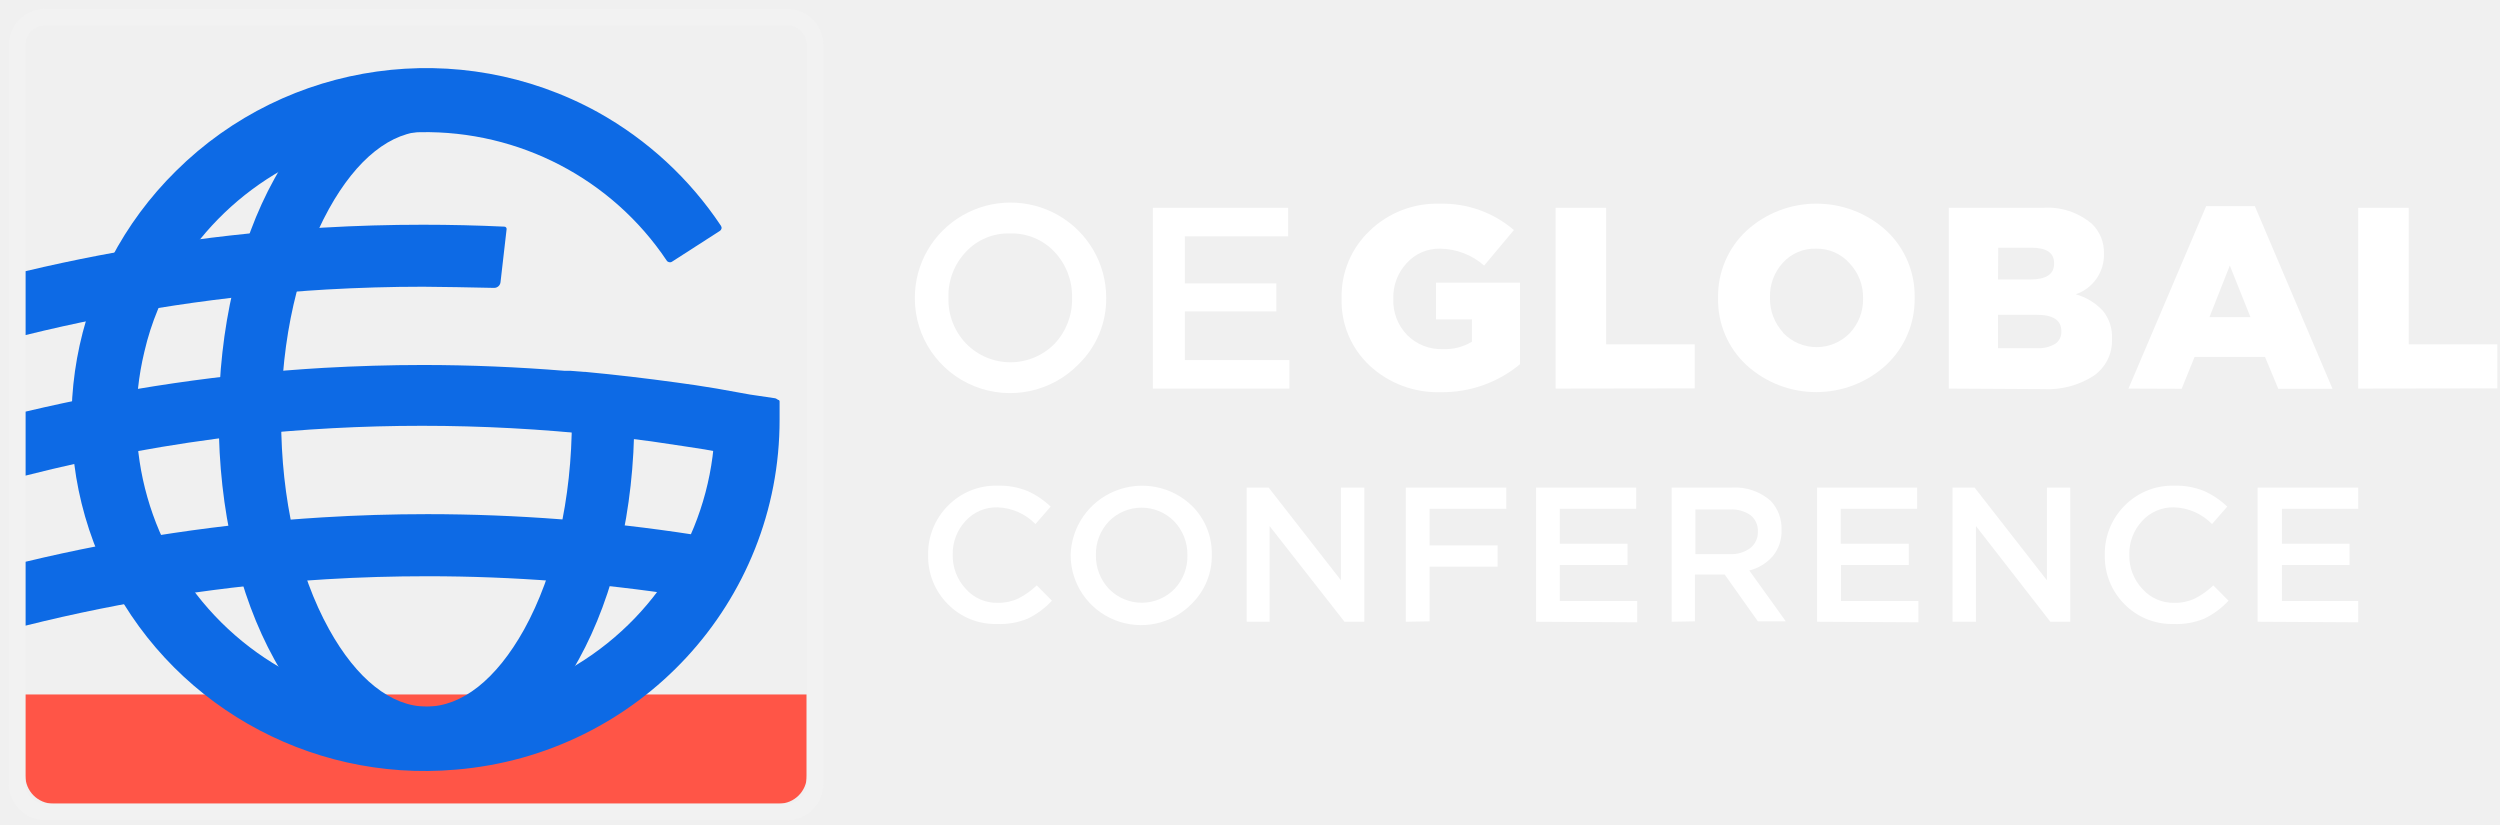
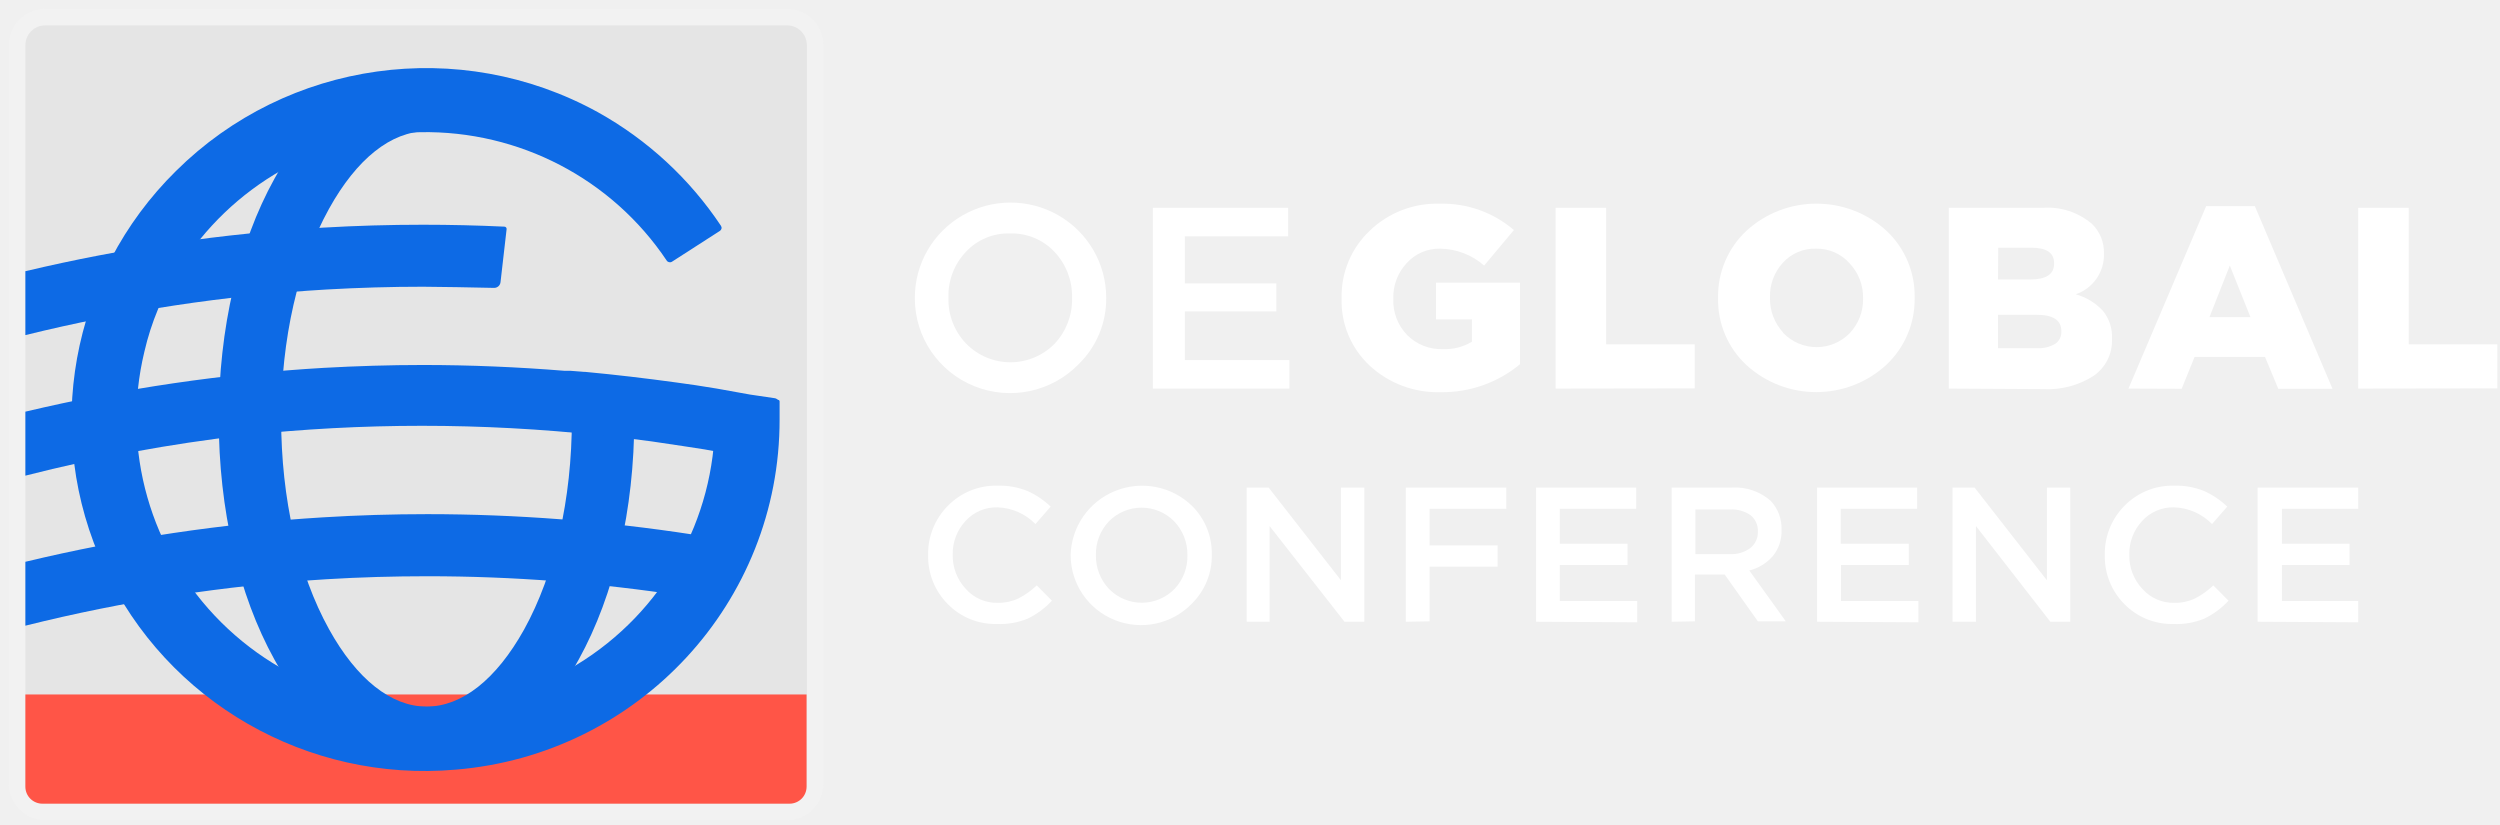
- <svg xmlns="http://www.w3.org/2000/svg" xmlns:xlink="http://www.w3.org/1999/xlink" width="197px" height="65px" viewBox="0 0 197 65" version="1.1">
-   <defs>
-     <rect id="path-1" x="-2.77111667e-14" y="2.29446092e-14" width="61.582" height="61.33" rx="2.21" />
-   </defs>
+ <svg xmlns="http://www.w3.org/2000/svg" width="197px" height="65px" viewBox="0 0 197 65" version="1.1">
  <g id="Page-1" stroke="none" stroke-width="1" fill="none" fill-rule="evenodd">
    <g id="Home---Tablet-Landscape" transform="translate(-49, -3964)">
      <g id="footer" transform="translate(0, 3921)">
        <g id="logos/oeglobalconf-inverted" transform="translate(51, 45)">
          <g id="oeglobal">
            <path d="M82.992,26.702 C80.866,28.888 77.617,29.573 74.781,28.433 C71.944,27.292 70.089,24.556 70.09,21.516 L70.09,21.474 C70.083,18.798 71.513,16.321 73.841,14.977 C76.17,13.632 79.044,13.624 81.38,14.956 C83.716,16.287 85.16,18.756 85.168,21.432 L85.168,21.474 C85.192,23.439 84.406,25.328 82.992,26.702 L82.992,26.702 Z M74.13,25.076 C75.045,26.016 76.304,26.547 77.621,26.547 C78.937,26.547 80.196,26.016 81.112,25.076 C82.022,24.105 82.512,22.817 82.478,21.491 L82.478,21.449 C82.507,20.115 82.011,18.822 81.095,17.846 C80.188,16.881 78.906,16.353 77.578,16.396 C76.262,16.358 74.994,16.89 74.104,17.854 C73.192,18.821 72.701,20.107 72.738,21.432 L72.738,21.474 C72.701,22.811 73.202,24.107 74.13,25.076 Z" id="Shape" fill="#FFFFFF" fill-rule="nonzero" />
            <polygon id="Path" fill="#FFFFFF" fill-rule="nonzero" points="88.844 28.621 88.844 14.377 99.503 14.377 99.503 16.623 91.365 16.623 91.365 20.334 98.575 20.334 98.575 22.538 91.365 22.538 91.365 26.375 99.604 26.375 99.604 28.621" />
            <path d="M111.527,28.905 C109.456,28.966 107.445,28.214 105.928,26.811 C104.463,25.442 103.658,23.514 103.719,21.516 L103.719,21.474 C103.676,19.481 104.477,17.563 105.928,16.187 C107.404,14.758 109.401,13.987 111.46,14.051 C113.597,13.998 115.678,14.739 117.295,16.128 L114.951,18.927 C113.99,18.08 112.753,17.606 111.468,17.595 C110.469,17.578 109.512,17.994 108.846,18.734 C108.143,19.489 107.765,20.487 107.792,21.516 L107.792,21.558 C107.752,22.616 108.148,23.644 108.888,24.406 C109.628,25.147 110.646,25.548 111.696,25.512 C112.502,25.546 113.3,25.342 113.99,24.926 L113.99,23.166 L111.156,23.166 L111.156,20.276 L117.776,20.276 L117.776,26.702 C116.024,28.154 113.808,28.936 111.527,28.905 L111.527,28.905 Z" id="Path" fill="#FFFFFF" fill-rule="nonzero" />
            <polygon id="Path" fill="#FFFFFF" fill-rule="nonzero" points="120.584 28.621 120.584 14.377 124.564 14.377 124.564 25.135 131.546 25.135 131.546 28.604" />
            <path d="M146.648,26.744 C143.531,29.617 138.711,29.617 135.594,26.744 C134.147,25.383 133.344,23.478 133.384,21.499 L133.384,21.457 C133.349,19.47 134.157,17.561 135.61,16.195 C138.731,13.331 143.544,13.331 146.665,16.195 C148.11,17.558 148.911,19.461 148.875,21.44 L148.875,21.482 C148.906,23.468 148.099,25.377 146.648,26.744 L146.648,26.744 Z M138.511,24.23 C139.197,24.948 140.15,25.354 141.146,25.354 C142.143,25.354 143.095,24.948 143.781,24.23 C144.463,23.494 144.832,22.524 144.81,21.524 L144.81,21.482 C144.828,20.473 144.45,19.496 143.756,18.759 C143.09,18.001 142.121,17.575 141.108,17.595 C140.111,17.562 139.151,17.97 138.486,18.709 C137.813,19.446 137.45,20.412 137.474,21.407 L137.474,21.449 C137.447,22.466 137.819,23.454 138.511,24.205 L138.511,24.23 Z" id="Shape" fill="#FFFFFF" fill-rule="nonzero" />
            <path d="M151.565,28.621 L151.565,14.377 L158.943,14.377 C160.37,14.266 161.782,14.728 162.864,15.659 C163.479,16.268 163.815,17.101 163.792,17.963 L163.792,18.005 C163.829,19.436 162.928,20.725 161.565,21.189 C162.378,21.415 163.113,21.858 163.69,22.471 C164.204,23.091 164.466,23.88 164.424,24.683 L164.424,24.725 C164.471,25.865 163.931,26.951 162.99,27.607 C161.8,28.375 160.394,28.744 158.977,28.662 L151.565,28.621 Z M155.443,20.024 L157.973,20.024 C159.23,20.024 159.862,19.614 159.862,18.784 L159.862,18.742 C159.862,17.905 159.255,17.519 158.049,17.519 L155.46,17.519 L155.443,20.024 Z M155.443,25.437 L158.53,25.437 C159.022,25.464 159.511,25.347 159.938,25.102 C160.263,24.886 160.451,24.518 160.435,24.13 L160.435,24.088 C160.435,23.233 159.786,22.806 158.488,22.806 L155.443,22.806 L155.443,25.437 Z" id="Shape" fill="#FFFFFF" fill-rule="nonzero" />
            <path d="M165.723,28.621 L171.845,14.243 L175.681,14.243 L181.803,28.637 L177.528,28.637 L176.482,26.124 L170.934,26.124 L169.914,28.637 L165.723,28.621 Z M172.106,22.99 L175.336,22.99 L173.708,18.927 L172.106,22.99 Z" id="Shape" fill="#FFFFFF" fill-rule="nonzero" />
            <polygon id="Path" fill="#FFFFFF" fill-rule="nonzero" points="183.827 28.621 183.827 14.377 187.807 14.377 187.807 25.135 194.789 25.135 194.789 28.604" />
            <path d="M76.55,47.17 C75.099,47.206 73.699,46.638 72.688,45.604 C71.665,44.578 71.105,43.184 71.136,41.741 L71.136,41.741 C71.106,40.293 71.665,38.894 72.688,37.862 C73.717,36.805 75.146,36.228 76.626,36.27 C77.431,36.249 78.232,36.394 78.978,36.697 C79.649,36.998 80.262,37.412 80.791,37.921 L79.594,39.295 C78.808,38.488 77.738,38.017 76.609,37.979 C75.646,37.95 74.72,38.346 74.079,39.06 C73.411,39.78 73.051,40.729 73.075,41.708 L73.075,41.708 C73.05,42.706 73.42,43.674 74.104,44.405 C74.741,45.127 75.668,45.529 76.634,45.503 C77.19,45.513 77.741,45.396 78.245,45.159 C78.777,44.89 79.266,44.542 79.695,44.129 L80.892,45.335 C80.352,45.916 79.709,46.394 78.995,46.743 C78.221,47.062 77.386,47.208 76.55,47.17 Z" id="Path" fill="#FFFFFF" fill-rule="nonzero" />
            <path d="M91.914,45.57 C90.343,47.191 87.939,47.701 85.839,46.858 C83.74,46.016 82.366,43.991 82.368,41.741 L82.368,41.741 C82.42,39.515 83.795,37.531 85.87,36.689 C87.945,35.847 90.325,36.308 91.93,37.862 C92.957,38.878 93.521,40.268 93.49,41.708 L93.49,41.708 C93.517,43.155 92.948,44.55 91.914,45.57 L91.914,45.57 Z M85.387,44.405 C86.064,45.102 86.997,45.496 87.971,45.496 C88.946,45.496 89.879,45.102 90.556,44.405 C91.23,43.689 91.593,42.738 91.568,41.758 L91.568,41.758 C91.589,40.77 91.22,39.813 90.539,39.094 C89.862,38.397 88.929,38.003 87.954,38.003 C86.98,38.003 86.047,38.397 85.37,39.094 C84.696,39.81 84.333,40.761 84.358,41.741 L84.358,41.741 C84.336,42.729 84.706,43.686 85.387,44.405 L85.387,44.405 Z" id="Shape" fill="#FFFFFF" fill-rule="nonzero" />
            <polygon id="Path" fill="#FFFFFF" fill-rule="nonzero" points="96.239 46.994 96.239 36.421 97.968 36.421 103.668 43.727 103.668 36.421 105.507 36.421 105.507 46.994 103.947 46.994 98.044 39.454 98.044 46.994" />
            <polygon id="Path" fill="#FFFFFF" fill-rule="nonzero" points="108.778 46.994 108.778 36.421 116.696 36.421 116.696 38.096 110.65 38.096 110.65 40.979 116.013 40.979 116.013 42.654 110.65 42.654 110.65 46.961" />
            <polygon id="Path" fill="#FFFFFF" fill-rule="nonzero" points="119.041 46.994 119.041 36.421 126.933 36.421 126.933 38.096 120.913 38.096 120.913 40.845 126.25 40.845 126.25 42.52 120.913 42.52 120.913 45.361 127.009 45.361 127.009 47.036" />
            <path d="M129.725,46.994 L129.725,36.421 L134.472,36.421 C135.596,36.351 136.701,36.731 137.541,37.476 C138.116,38.095 138.419,38.915 138.385,39.755 L138.385,39.755 C138.416,40.502 138.173,41.234 137.702,41.816 C137.215,42.376 136.568,42.774 135.846,42.956 L138.722,46.961 L136.521,46.961 L133.907,43.274 L131.563,43.274 L131.563,46.961 L129.725,46.994 Z M131.597,41.666 L134.329,41.666 C134.903,41.694 135.47,41.522 135.931,41.18 C136.319,40.868 136.537,40.393 136.521,39.898 L136.521,39.898 C136.548,39.399 136.335,38.917 135.948,38.599 C135.472,38.271 134.898,38.112 134.32,38.147 L131.597,38.147 L131.597,41.666 Z" id="Shape" fill="#FFFFFF" fill-rule="nonzero" />
            <polygon id="Path" fill="#FFFFFF" fill-rule="nonzero" points="141.184 46.994 141.184 36.421 149.069 36.421 149.069 38.096 143.048 38.096 143.048 40.845 148.411 40.845 148.411 42.52 143.073 42.52 143.073 45.361 149.17 45.361 149.17 47.036" />
            <polygon id="Path" fill="#FFFFFF" fill-rule="nonzero" points="151.86 46.994 151.86 36.421 153.597 36.421 159.297 43.727 159.297 36.421 161.135 36.421 161.135 46.994 159.567 46.994 153.706 39.454 153.706 46.994" />
            <path d="M169.264,47.17 C167.813,47.206 166.413,46.638 165.402,45.604 C164.382,44.577 163.825,43.183 163.859,41.741 L163.859,41.741 C163.825,40.294 164.382,38.895 165.402,37.862 C166.432,36.806 167.861,36.229 169.34,36.27 C170.146,36.248 170.947,36.393 171.693,36.697 C172.363,36.998 172.977,37.412 173.506,37.921 L172.308,39.295 C171.522,38.488 170.452,38.017 169.323,37.979 C168.361,37.952 167.436,38.348 166.794,39.06 C166.126,39.78 165.766,40.729 165.79,41.708 L165.79,41.708 C165.765,42.706 166.134,43.674 166.819,44.405 C167.456,45.126 168.383,45.528 169.349,45.503 C169.908,45.513 170.461,45.395 170.968,45.159 C171.496,44.887 171.982,44.54 172.41,44.129 L173.607,45.335 C173.067,45.916 172.424,46.394 171.71,46.743 C170.936,47.063 170.101,47.209 169.264,47.17 L169.264,47.17 Z" id="Path" fill="#FFFFFF" fill-rule="nonzero" />
            <polygon id="Path" fill="#FFFFFF" fill-rule="nonzero" points="175.901 46.994 175.901 36.421 183.827 36.421 183.827 38.096 177.815 38.096 177.815 40.845 183.144 40.845 183.144 42.52 177.815 42.52 177.815 45.361 183.827 45.361 183.827 47.036" />
-             <g id="Group" transform="translate(-0, 0)">
-               <mask id="mask-2" fill="white">
-                 <use xlink:href="#path-1" />
-               </mask>
-               <rect stroke="#F2F2F2" stroke-width="1.3" x="-0.65" y="-0.65" width="62.882" height="62.63" rx="2.21" />
-               <path d="M-6.92779167e-14,52.725 L61.557,52.725 L61.557,59.998 C61.557,60.733 60.956,61.33 60.216,61.33 L1.341,61.33 C0.604,61.33 0.005,60.738 -6.92779167e-14,60.006 L-6.92779167e-14,52.725 Z" id="Path" fill="#FF5547" fill-rule="nonzero" mask="url(#mask-2)" />
-               <path d="M31.613,58.59 C26.958,58.59 22.7,55.532 19.622,49.969 C16.797,44.866 15.237,38.138 15.237,31.025 C15.237,23.912 16.797,17.184 19.622,12.09 C22.7,6.527 26.984,3.46 31.613,3.46 C32.915,3.536 33.931,4.607 33.931,5.903 C33.931,7.198 32.915,8.269 31.613,8.345 C28.83,8.345 26.107,10.515 23.931,14.444 C21.494,18.835 20.154,24.725 20.154,31 C20.154,37.275 21.494,43.199 23.931,47.589 C26.107,51.519 28.83,53.68 31.613,53.68 C34.396,53.68 37.103,51.544 39.295,47.614 C41.724,43.224 43.064,37.334 43.064,31.025 C43.141,29.732 44.219,28.722 45.522,28.722 C46.826,28.722 47.904,29.732 47.981,31.025 C47.981,38.138 46.421,44.866 43.604,49.969 C40.518,55.532 36.259,58.59 31.613,58.59 Z" id="Path" fill="#0D6AE5" fill-rule="nonzero" mask="url(#mask-2)" />
-               <path d="M-2.77111667e-14,42.269 C7.696,40.421 15.54,39.249 23.442,38.767 C26.166,38.599 28.949,38.515 31.689,38.515 C38.694,38.519 45.688,39.057 52.61,40.124 L55.038,40.501 L54.28,45.335 L51.851,44.958 C45.181,43.927 38.44,43.409 31.689,43.408 C29.041,43.408 26.368,43.484 23.737,43.643 C15.728,44.132 7.782,45.358 -2.77111667e-14,47.304" id="Path" fill="#0D6AE5" fill-rule="nonzero" mask="url(#mask-2)" />
-               <path d="M6.4659389e-14,30.439 C7.72,28.607 15.587,27.452 23.51,26.987 C26.09,26.844 28.721,26.761 31.318,26.761 C35.028,26.761 38.789,26.92 42.508,27.221 L42.98,27.221 L44.051,27.305 L44.127,27.305 C46.463,27.523 48.883,27.808 51.32,28.143 L52.804,28.352 L52.804,28.352 L54.49,28.621 L54.49,28.621 L57.096,29.09 L59.078,29.383 C59.27,29.428 59.399,29.607 59.381,29.802 L59.044,34.427 L56.16,33.891 C55.317,33.731 54.474,33.581 53.521,33.413 L51.834,33.153 L49.304,32.776 L47.011,32.483 L45.324,32.307 C35.972,31.302 26.538,31.302 17.185,32.307 C11.391,32.977 5.649,34.038 6.4659389e-14,35.482" id="Path" fill="#0D6AE5" fill-rule="nonzero" mask="url(#mask-2)" />
-               <path d="M6.23501251e-14,24.406 C7.787,22.486 15.736,21.282 23.746,20.812 C26.275,20.669 28.805,20.594 31.335,20.594 C32.499,20.594 35.391,20.653 36.934,20.686 C37.192,20.688 37.41,20.497 37.44,20.242 L37.921,16.053 C37.925,16.005 37.91,15.957 37.878,15.921 C37.846,15.884 37.801,15.862 37.752,15.86 C35.619,15.76 33.46,15.709 31.335,15.709 C28.721,15.709 26.082,15.785 23.484,15.936 C15.569,16.389 7.711,17.539 6.23501251e-14,19.371" id="Path" fill="#0D6AE5" fill-rule="nonzero" mask="url(#mask-2)" />
-               <path d="M33.898,58.649 C22.223,59.668 11.156,53.309 6.222,42.746 C1.288,32.183 3.544,19.68 11.864,11.478 C20.664,2.742 34.222,0.849 45.105,6.837 C49.013,9.01 52.341,12.081 54.811,15.793 C54.855,15.857 54.871,15.936 54.855,16.012 C54.839,16.088 54.793,16.154 54.726,16.195 L50.949,18.625 C50.809,18.711 50.625,18.67 50.536,18.533 C46.224,12.09 38.904,8.275 31.118,8.416 C23.332,8.557 16.156,12.633 12.084,19.228 C10.821,21.223 9.906,23.416 9.377,25.713 C7.526,33.391 9.824,41.472 15.444,47.053 C21.065,52.634 29.2,54.912 36.926,53.069 C39.239,52.547 41.446,51.637 43.452,50.379 C50.221,46.255 54.344,38.931 54.339,31.042 L54.339,29.534 L58.074,29.324 L59.322,29.509 C59.385,29.517 59.432,29.571 59.432,29.634 L59.432,31.034 C59.464,45.443 48.352,57.461 33.898,58.649 Z" id="Path" fill="#0D6AE5" fill-rule="nonzero" mask="url(#mask-2)" />
+             <g id="Group" transform="translate(-0, 0)" fill-rule="nonzero">
+               <rect id="Rectangle" stroke="#F2F2F2" stroke-width="1.3" fill="#E5E5E5" x="-0.65" y="-0.65" width="62.882" height="62.63" rx="2.21" />
+               <path d="M-6.92779167e-14,52.725 L61.557,52.725 L61.557,59.998 C61.557,60.733 60.956,61.33 60.216,61.33 L1.341,61.33 C0.604,61.33 0.005,60.738 -6.92779167e-14,60.006 L-6.92779167e-14,52.725 Z" id="Path" fill="#FF5547" />
+               <path d="M31.613,58.59 C26.958,58.59 22.7,55.532 19.622,49.969 C16.797,44.866 15.237,38.138 15.237,31.025 C15.237,23.912 16.797,17.184 19.622,12.09 C22.7,6.527 26.984,3.46 31.613,3.46 C32.915,3.536 33.931,4.607 33.931,5.903 C33.931,7.198 32.915,8.269 31.613,8.345 C28.83,8.345 26.107,10.515 23.931,14.444 C21.494,18.835 20.154,24.725 20.154,31 C20.154,37.275 21.494,43.199 23.931,47.589 C26.107,51.519 28.83,53.68 31.613,53.68 C34.396,53.68 37.103,51.544 39.295,47.614 C41.724,43.224 43.064,37.334 43.064,31.025 C43.141,29.732 44.219,28.722 45.522,28.722 C46.826,28.722 47.904,29.732 47.981,31.025 C47.981,38.138 46.421,44.866 43.604,49.969 C40.518,55.532 36.259,58.59 31.613,58.59 Z" id="Path" fill="#0D6AE5" />
+               <path d="M-2.77111667e-14,42.269 C7.696,40.421 15.54,39.249 23.442,38.767 C26.166,38.599 28.949,38.515 31.689,38.515 C38.694,38.519 45.688,39.057 52.61,40.124 L55.038,40.501 L54.28,45.335 L51.851,44.958 C45.181,43.927 38.44,43.409 31.689,43.408 C29.041,43.408 26.368,43.484 23.737,43.643 C15.728,44.132 7.782,45.358 -2.77111667e-14,47.304" id="Path" fill="#0D6AE5" />
+               <path d="M6.4659389e-14,30.439 C7.72,28.607 15.587,27.452 23.51,26.987 C26.09,26.844 28.721,26.761 31.318,26.761 C35.028,26.761 38.789,26.92 42.508,27.221 L42.98,27.221 L44.051,27.305 L44.127,27.305 C46.463,27.523 48.883,27.808 51.32,28.143 L52.804,28.352 L52.804,28.352 L54.49,28.621 L54.49,28.621 L57.096,29.09 L59.078,29.383 C59.27,29.428 59.399,29.607 59.381,29.802 L59.044,34.427 L56.16,33.891 C55.317,33.731 54.474,33.581 53.521,33.413 L51.834,33.153 L49.304,32.776 L47.011,32.483 L45.324,32.307 C35.972,31.302 26.538,31.302 17.185,32.307 C11.391,32.977 5.649,34.038 6.4659389e-14,35.482" id="Path" fill="#0D6AE5" />
+               <path d="M6.23501251e-14,24.406 C7.787,22.486 15.736,21.282 23.746,20.812 C26.275,20.669 28.805,20.594 31.335,20.594 C32.499,20.594 35.391,20.653 36.934,20.686 C37.192,20.688 37.41,20.497 37.44,20.242 L37.921,16.053 C37.925,16.005 37.91,15.957 37.878,15.921 C37.846,15.884 37.801,15.862 37.752,15.86 C35.619,15.76 33.46,15.709 31.335,15.709 C28.721,15.709 26.082,15.785 23.484,15.936 C15.569,16.389 7.711,17.539 6.23501251e-14,19.371" id="Path" fill="#0D6AE5" />
+               <path d="M33.898,58.649 C22.223,59.668 11.156,53.309 6.222,42.746 C1.288,32.183 3.544,19.68 11.864,11.478 C20.664,2.742 34.222,0.849 45.105,6.837 C49.013,9.01 52.341,12.081 54.811,15.793 C54.855,15.857 54.871,15.936 54.855,16.012 C54.839,16.088 54.793,16.154 54.726,16.195 L50.949,18.625 C50.809,18.711 50.625,18.67 50.536,18.533 C46.224,12.09 38.904,8.275 31.118,8.416 C23.332,8.557 16.156,12.633 12.084,19.228 C10.821,21.223 9.906,23.416 9.377,25.713 C7.526,33.391 9.824,41.472 15.444,47.053 C21.065,52.634 29.2,54.912 36.926,53.069 C39.239,52.547 41.446,51.637 43.452,50.379 C50.221,46.255 54.344,38.931 54.339,31.042 L54.339,29.534 L58.074,29.324 L59.322,29.509 C59.385,29.517 59.432,29.571 59.432,29.634 L59.432,31.034 C59.464,45.443 48.352,57.461 33.898,58.649 Z" id="Path" fill="#0D6AE5" />
            </g>
          </g>
        </g>
      </g>
    </g>
  </g>
</svg>
